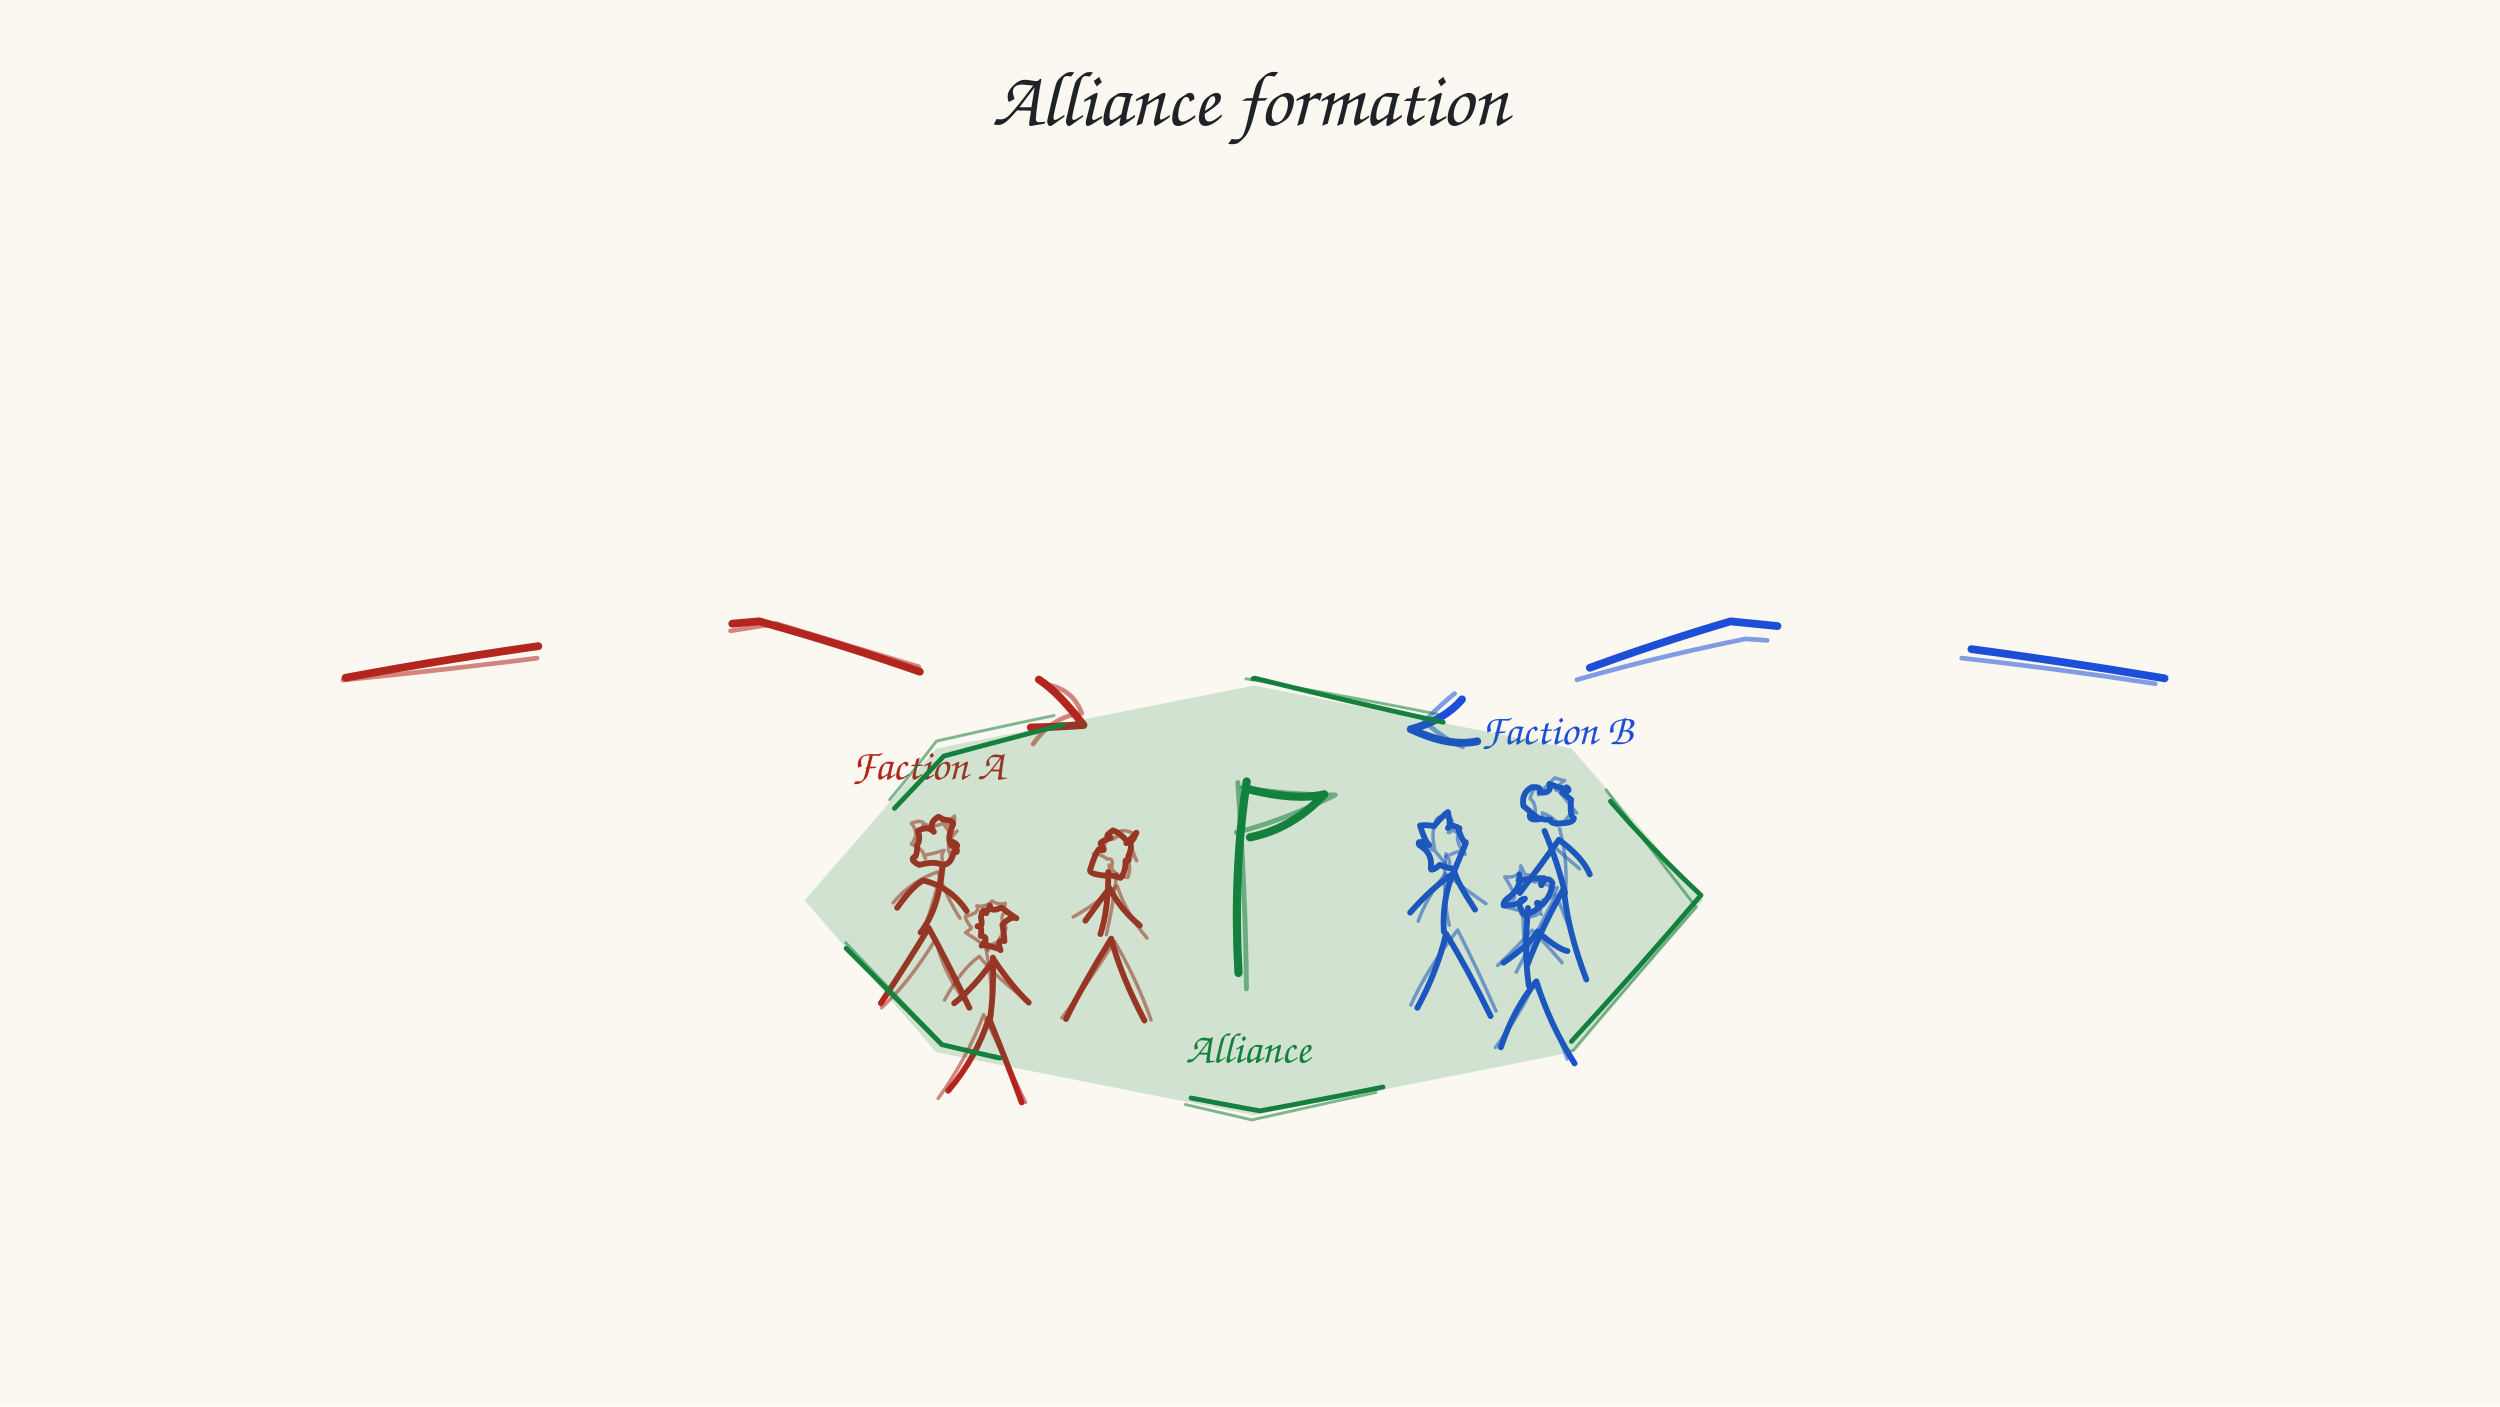
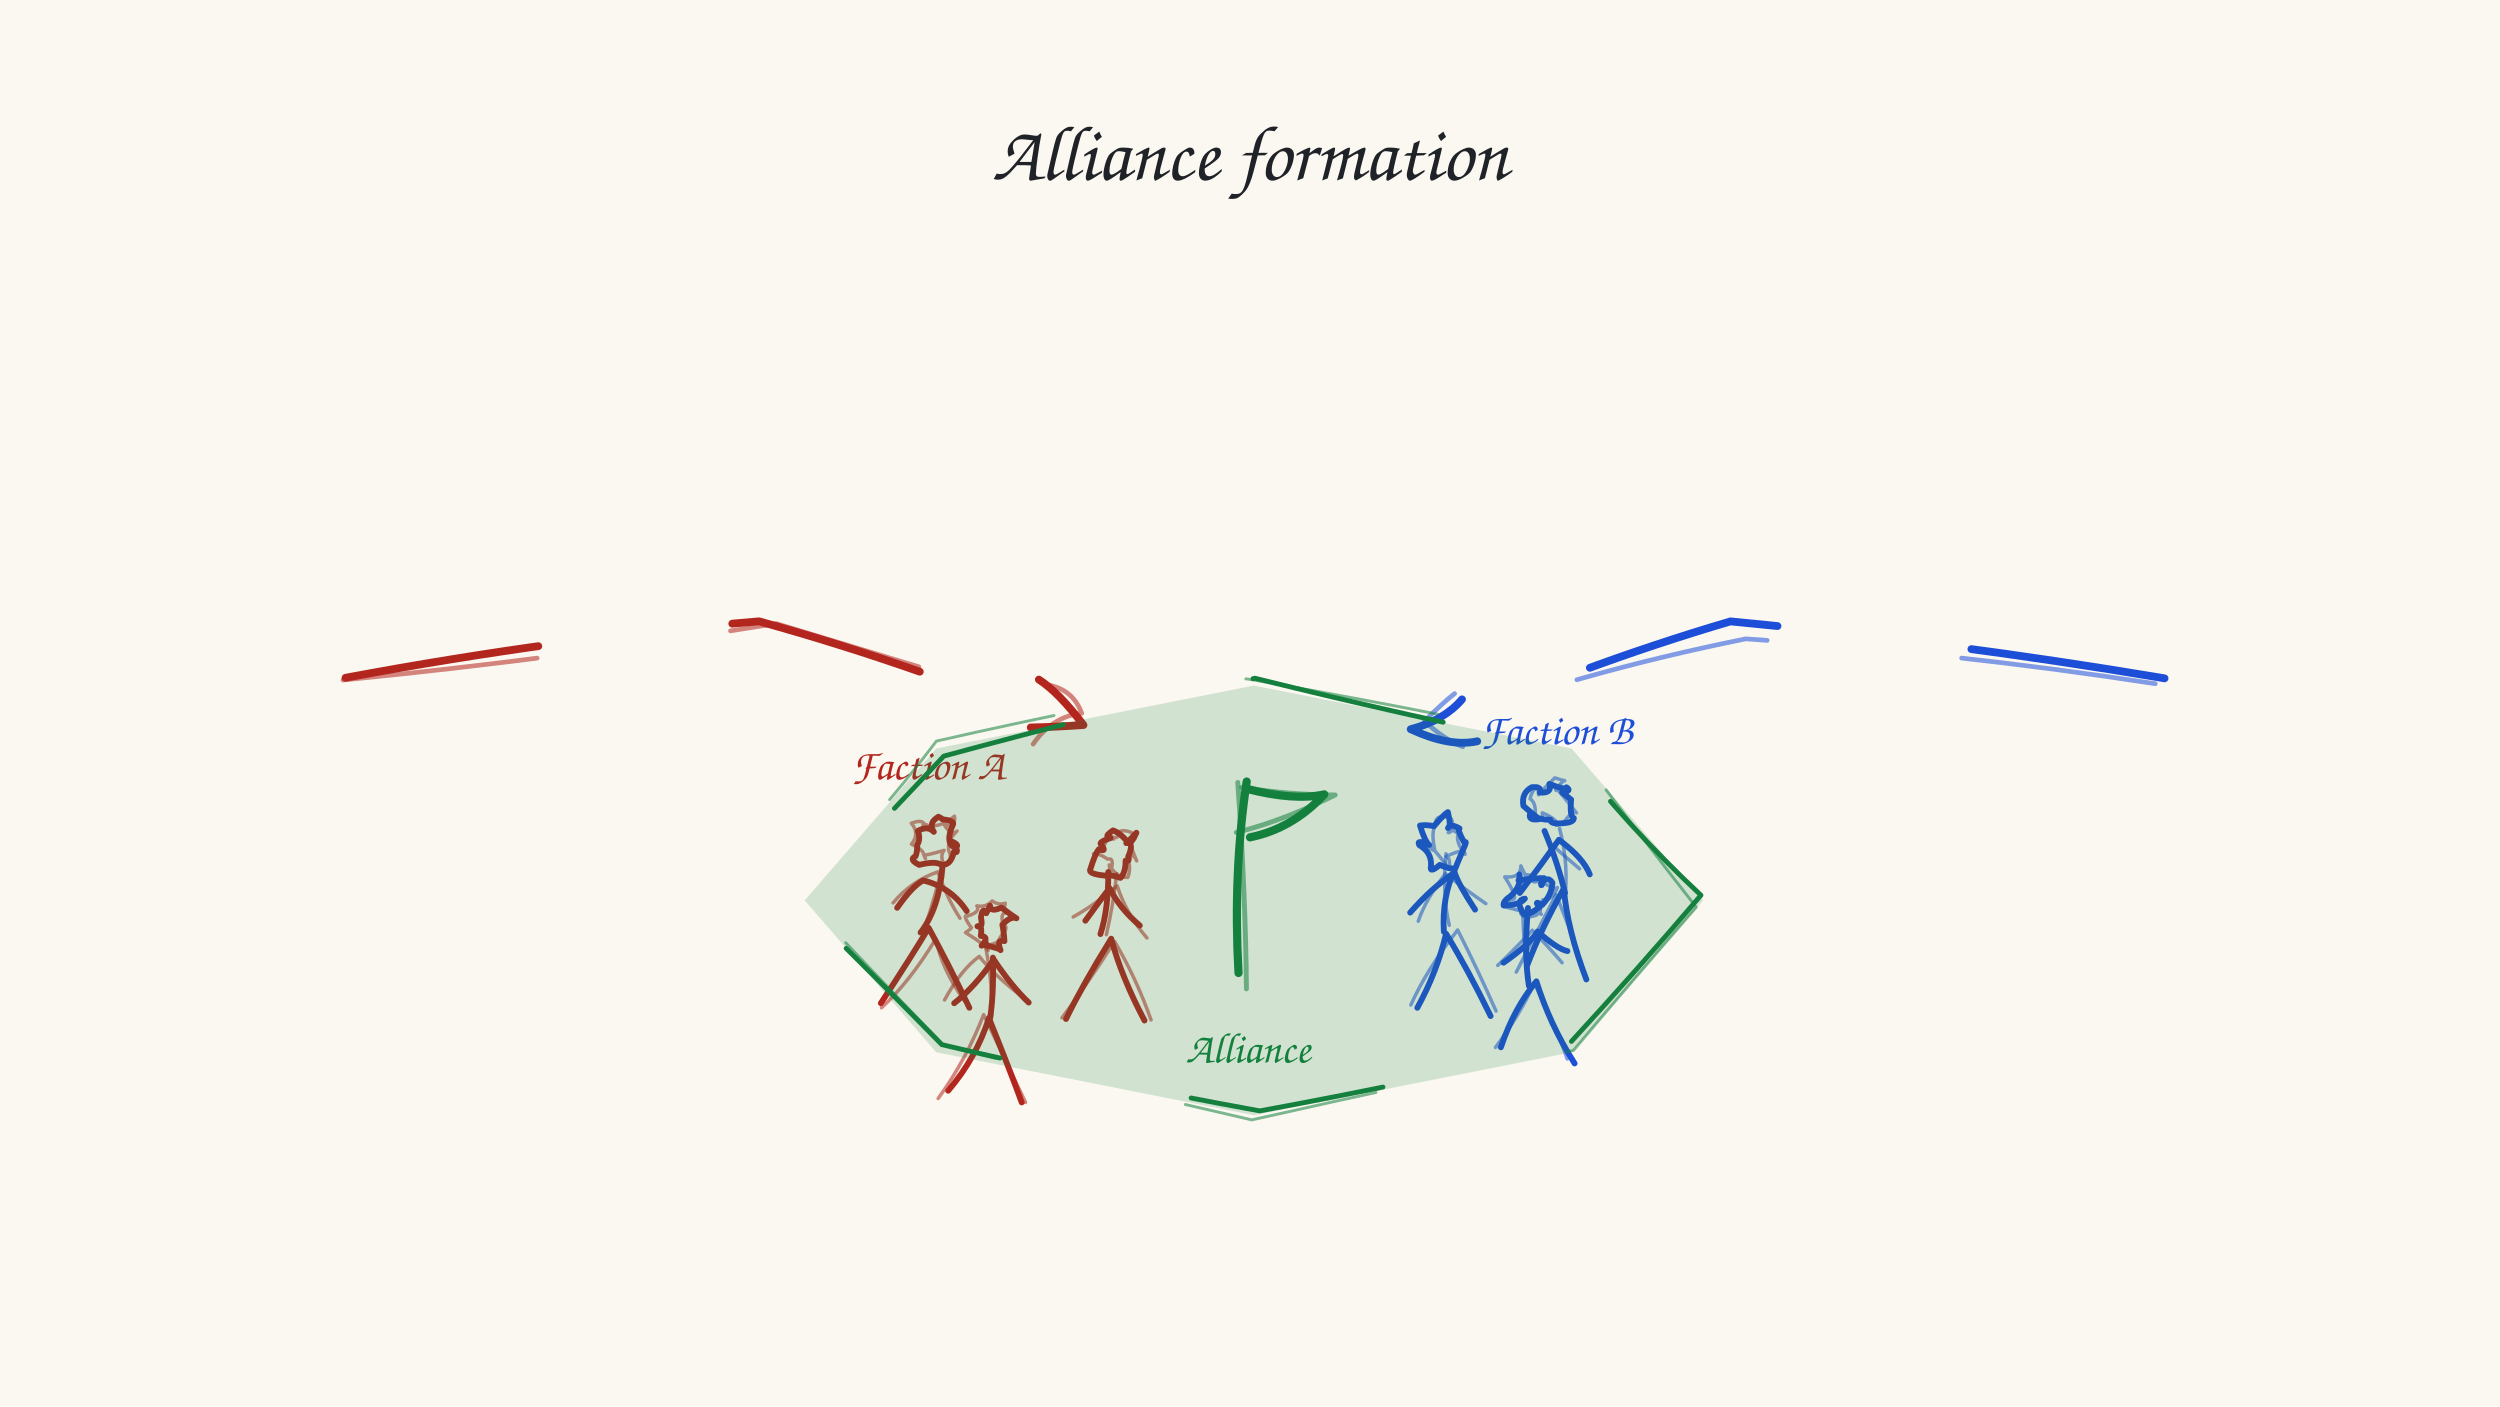
<svg xmlns="http://www.w3.org/2000/svg" viewBox="0 0 1280 720" width="1280" height="720">
  <rect x="0" y="0" width="1280" height="720" fill="#fbf8f1" />
  <g data-id="alliance-flag" data-kind="prop">
    <g transform="translate(639 500) scale(1.4 1.4)">
      <path d="M -3.49 -1.32 Q -5.53 -37.85 -0.5 -71.33" fill="none" stroke="#15803d" stroke-width="3" stroke-linecap="round" stroke-linejoin="round" />
      <path d="M -0.59 4.49 Q -0.9 -29.97 -3.75 -70.97" fill="none" stroke="#15803d" stroke-width="1.8" stroke-linecap="round" stroke-linejoin="round" stroke-opacity="0.55" />
      <path d="M -0.63 -68.69 Q 16.96 -64.18 27.87 -66.63 Q 16.29 -54.11 0.73 -50.92" fill="none" stroke="#15803d" stroke-width="3" stroke-linecap="round" stroke-linejoin="round" />
      <path d="M -2.32 -69.18 Q 15.44 -66.39 31.87 -66.41 Q 12.24 -56.77 -4.29 -52.71" fill="none" stroke="#15803d" stroke-width="1.8" stroke-linecap="round" stroke-linejoin="round" stroke-opacity="0.55" />
    </g>
-     <text x="639" y="544" font-size="22" font-family="'Segoe Print', 'Comic Sans MS', 'Comic Neue', cursive" text-anchor="middle" fill="#15803d" stroke="#fbf8f1" stroke-width="3.67" paint-order="stroke">Alliance</text>
+     <text data-role="label" x="639" y="544" font-size="22" font-family="'Segoe Print', 'Comic Sans MS', 'Comic Neue', cursive" text-anchor="middle" fill="#15803d" stroke="#fbf8f1" stroke-width="3.67" paint-order="stroke">Alliance</text>
  </g>
  <g data-id="west-1" data-kind="figure">
    <g transform="translate(475 517) scale(1 1)">
      <path d="M 7.57 -73.39 Q 5.91 -52.04 -3.66 -39.55" fill="none" stroke="#b3261e" stroke-width="3" stroke-linecap="round" stroke-linejoin="round" />
      <path d="M 7.08 -73.25 Q 4.61 -59.86 -1.88 -41.2" fill="none" stroke="#b3261e" stroke-width="1.8" stroke-linecap="round" stroke-linejoin="round" stroke-opacity="0.55" />
      <path d="M -15.65 -52.21 Q -7.78 -63.46 -2.34 -66.19 Q 11.74 -62.94 19.97 -50.52" fill="none" stroke="#b3261e" stroke-width="3" stroke-linecap="round" stroke-linejoin="round" />
      <path d="M -17.73 -54.72 Q -8.54 -65.85 5.19 -70.62 Q 10.18 -56.54 16.5 -46.89" fill="none" stroke="#b3261e" stroke-width="1.8" stroke-linecap="round" stroke-linejoin="round" stroke-opacity="0.55" />
      <path d="M -23.99 -3.37 Q -8.31 -27.28 0.48 -41.95 Q 10.93 -22.8 21.31 -1.03" fill="none" stroke="#b3261e" stroke-width="3" stroke-linecap="round" stroke-linejoin="round" />
      <path d="M -23.68 -1.03 Q -9.31 -14.15 4.17 -36.36 Q 7.03 -20.97 18.59 -4.87" fill="none" stroke="#b3261e" stroke-width="1.8" stroke-linecap="round" stroke-linejoin="round" stroke-opacity="0.55" />
      <path d="M 13.5 -83.21 Q 17.08 -83.8 12.69 -86.02 Q 16.93 -79.77 13.29 -80.66 Q 11.81 -73.66 6.86 -74.28 Q 3.92 -76.26 -4.35 -74.18 Q -9.92 -76.99 -6.3 -78.52 Q -5.38 -80.24 -5.36 -84.5 Q -3.56 -87.43 -5.03 -91.54 Q -0.07 -94.44 3.11 -91.09 Q 0.03 -95.57 5.46 -98.83 Q 7.96 -97.53 7.61 -97.48 Q 14.4 -96.81 12.76 -94.46 Q 8.92 -85.48 13.5 -83.21" fill="none" stroke="#b3261e" stroke-width="3" stroke-linecap="round" stroke-linejoin="round" />
      <path d="M 14.99 -91.49 Q 9.75 -86.55 10.78 -81.38 Q 13.3 -76.02 8.34 -74.18 Q 6.12 -78.9 8.38 -81.63 Q -0.33 -79.06 -1.99 -79.2 Q -0.14 -75.1 -2.17 -79.86 Q -2.61 -82.06 -8.33 -84.8 Q -3.9 -90.26 -8.41 -95.5 Q -1.03 -98.31 -1.82 -92.89 Q -3.66 -96.64 0.28 -94.15 Q 7.33 -93.56 13.69 -99.14 Q 14.65 -94.1 8.58 -94.48 Q 12.34 -88.73 14.99 -91.49" fill="none" stroke="#b3261e" stroke-width="1.8" stroke-linecap="round" stroke-linejoin="round" stroke-opacity="0.55" />
    </g>
-     <text x="475" y="399" font-size="22" font-family="'Segoe Print', 'Comic Sans MS', 'Comic Neue', cursive" text-anchor="middle" fill="#b3261e" stroke="#fbf8f1" stroke-width="3.67" paint-order="stroke">Faction A</text>
+     <text data-role="label" x="475" y="399" font-size="22" font-family="'Segoe Print', 'Comic Sans MS', 'Comic Neue', cursive" text-anchor="middle" fill="#b3261e" stroke="#fbf8f1" stroke-width="3.67" paint-order="stroke">Faction A</text>
  </g>
  <g data-id="east-1" data-kind="figure">
    <g transform="translate(797 499) scale(-1 1)">
      <path d="M 6.2 -73.53 Q -0.25 -58.24 -4.29 -41.83" fill="none" stroke="#1d4ed8" stroke-width="3" stroke-linecap="round" stroke-linejoin="round" />
      <path d="M -1.51 -74.77 Q -6.5 -56.19 -3.99 -37.05" fill="none" stroke="#1d4ed8" stroke-width="1.8" stroke-linecap="round" stroke-linejoin="round" stroke-opacity="0.55" />
      <path d="M -16.96 -51.32 Q -13.58 -59.89 -1.14 -69.02 Q 7.6 -56.71 18.89 -41.81" fill="none" stroke="#1d4ed8" stroke-width="3" stroke-linecap="round" stroke-linejoin="round" />
      <path d="M -11.74 -54.18 Q -4.69 -60.02 1.92 -66.03 Q 7.15 -56.69 18.36 -44.05" fill="none" stroke="#1d4ed8" stroke-width="1.8" stroke-linecap="round" stroke-linejoin="round" stroke-opacity="0.55" />
      <path d="M -15.21 2.48 Q -5.49 -22.86 -3.67 -44.05 Q 7.89 -23.59 15.12 -4.64" fill="none" stroke="#1d4ed8" stroke-width="3" stroke-linecap="round" stroke-linejoin="round" />
      <path d="M -15.33 2.91 Q -8.02 -21.33 0.34 -40.86 Q 8.15 -25.66 20.67 -1.29" fill="none" stroke="#1d4ed8" stroke-width="1.8" stroke-linecap="round" stroke-linejoin="round" stroke-opacity="0.55" />
      <path d="M 17.01 -86.37 Q 11.56 -81.58 8.84 -79.57 Q 14.83 -78.7 13.56 -82.39 Q 9.39 -79.12 3.18 -79.3 Q 3.29 -76.72 -3.93 -77.6 Q -8.76 -77.96 -8.8 -80.13 Q -6.62 -81.05 -7.41 -89.61 Q -0.54 -95.02 -2.83 -93.23 Q -8.05 -94.02 -5.02 -95.9 Q -4.71 -94.22 3.71 -97.63 Q 2.12 -92.74 8.57 -93.21 Q 7.31 -96.38 12.74 -95.94 Q 18.2 -92.97 17.01 -86.37" fill="none" stroke="#1d4ed8" stroke-width="3" stroke-linecap="round" stroke-linejoin="round" />
      <path d="M 13.61 -90 Q 10.21 -87.98 11.08 -80.25 Q 6.66 -79.09 7.33 -82.83 Q 1.76 -80.59 -0.3 -77.67 Q -0.17 -76.07 0.04 -76.51 Q -0.17 -76.3 -3.97 -78.4 Q -8.88 -85.02 -10.13 -82.82 Q -2.33 -92.79 -0.56 -94.45 Q 2.58 -93.45 -3.81 -99.46 Q -5.59 -98.63 0.92 -100.73 Q 9.23 -92.65 9.26 -92.1 Q 9.51 -98.06 10.44 -95.9 Q 12.95 -93.63 13.61 -90" fill="none" stroke="#1d4ed8" stroke-width="1.8" stroke-linecap="round" stroke-linejoin="round" stroke-opacity="0.55" />
    </g>
-     <text x="797" y="381" font-size="22" font-family="'Segoe Print', 'Comic Sans MS', 'Comic Neue', cursive" text-anchor="middle" fill="#1d4ed8" stroke="#fbf8f1" stroke-width="3.67" paint-order="stroke">Faction B</text>
+     <text data-role="label" x="797" y="381" font-size="22" font-family="'Segoe Print', 'Comic Sans MS', 'Comic Neue', cursive" text-anchor="middle" fill="#1d4ed8" stroke="#fbf8f1" stroke-width="3.67" paint-order="stroke">Faction B</text>
  </g>
  <g data-id="west-2" data-kind="figure">
    <g transform="translate(503 562) scale(1 1)">
      <path d="M 5.37 -71.69 Q 5.94 -50.99 3.39 -37.37" fill="none" stroke="#b3261e" stroke-width="3" stroke-linecap="round" stroke-linejoin="round" />
      <path d="M 1.18 -79.28 Q 5.11 -61.44 4.79 -41.66" fill="none" stroke="#b3261e" stroke-width="1.8" stroke-linecap="round" stroke-linejoin="round" stroke-opacity="0.55" />
      <path d="M -14.45 -48.34 Q -3.84 -56.78 5.8 -70.72 Q 14.84 -57.13 23.69 -48.7" fill="none" stroke="#b3261e" stroke-width="3" stroke-linecap="round" stroke-linejoin="round" />
      <path d="M -19.39 -50 Q -11.04 -65.48 -1.62 -72.32 Q 6.14 -62.53 21.58 -50.63" fill="none" stroke="#b3261e" stroke-width="1.8" stroke-linecap="round" stroke-linejoin="round" stroke-opacity="0.55" />
      <path d="M -17.54 -3.56 Q -3.01 -20.58 3.32 -40.75 Q 13.67 -15.15 20.12 2.44" fill="none" stroke="#b3261e" stroke-width="3" stroke-linecap="round" stroke-linejoin="round" />
      <path d="M -22.65 0.41 Q -8.1 -19.73 0.6 -42.5 Q 12.94 -17.06 22.07 2.46" fill="none" stroke="#b3261e" stroke-width="1.8" stroke-linecap="round" stroke-linejoin="round" stroke-opacity="0.55" />
      <path d="M 10.21 -88.53 Q 10.97 -85.14 11.27 -80.14 Q 7.04 -81.21 9.28 -75.52 Q 9.35 -76.22 1.88 -77.97 Q 2.33 -80.37 -0.39 -77.8 Q 3.82 -82.55 -0.81 -82.81 Q 0.07 -88.76 -2.55 -87.75 Q 0.48 -86.48 -0.76 -92.3 Q 0.13 -98.03 1.96 -94.43 Q 4.89 -100.35 3.84 -98.02 Q 4.19 -94.83 9.74 -97.32 Q 15.49 -92.95 17.41 -91.85 Q 14.46 -93.12 10.21 -88.53" fill="none" stroke="#b3261e" stroke-width="3" stroke-linecap="round" stroke-linejoin="round" />
      <path d="M 10.56 -88.56 Q 13.91 -87.65 9.86 -83.23 Q 6.82 -77.98 6.63 -79.16 Q 0.49 -76.78 2.18 -80.47 Q 1.75 -78.25 2.96 -75.51 Q 1.63 -78.19 -8.64 -84.51 Q -4.68 -87.21 -5.86 -87.21 Q -10.73 -94.19 -7.43 -93.06 Q -0.84 -95.11 -2.86 -98.19 Q 1.89 -97.3 5.02 -100.76 Q 7.87 -98.45 11.7 -99.55 Q 10.49 -94.08 11.72 -94.59 Q 9.13 -94.32 10.56 -88.56" fill="none" stroke="#b3261e" stroke-width="1.8" stroke-linecap="round" stroke-linejoin="round" stroke-opacity="0.55" />
    </g>
  </g>
  <g data-id="east-2" data-kind="figure">
    <g transform="translate(787 543) scale(-1 1)">
      <path d="M 4.66 -78.11 Q 6.8 -54.37 4.19 -38.19" fill="none" stroke="#1d4ed8" stroke-width="3" stroke-linecap="round" stroke-linejoin="round" />
      <path d="M 7.32 -77.45 Q 7.09 -58.6 4 -36.31" fill="none" stroke="#1d4ed8" stroke-width="1.8" stroke-linecap="round" stroke-linejoin="round" stroke-opacity="0.55" />
      <path d="M -15.51 -56.05 Q -10.32 -57.12 -0.26 -66.07 Q 4.02 -59.27 17.18 -50.1" fill="none" stroke="#1d4ed8" stroke-width="3" stroke-linecap="round" stroke-linejoin="round" />
      <path d="M -12.77 -50.09 Q -6 -58.08 2.47 -66.72 Q 12.74 -55.68 20.15 -48.72" fill="none" stroke="#1d4ed8" stroke-width="1.8" stroke-linecap="round" stroke-linejoin="round" stroke-opacity="0.55" />
      <path d="M -19.19 1.47 Q -6.51 -18.41 0.37 -40.56 Q 11.84 -26.8 18.55 -6.78" fill="none" stroke="#1d4ed8" stroke-width="3" stroke-linecap="round" stroke-linejoin="round" />
      <path d="M -15.4 -0.81 Q -9.75 -17.11 1.47 -39.49 Q 8.56 -23.83 21.31 -6.72" fill="none" stroke="#1d4ed8" stroke-width="1.8" stroke-linecap="round" stroke-linejoin="round" stroke-opacity="0.55" />
      <path d="M 13.49 -84.29 Q 17.68 -81.42 17.12 -79.41 Q 8.8 -79.63 6.27 -82.89 Q 11.02 -82.21 7.65 -76.31 Q 6.37 -72.64 -1.13 -78.5 Q 1.97 -82.43 -2.57 -79.66 Q -7.61 -85.03 -7.83 -91 Q -5.51 -94.84 -1.98 -90.65 Q -2.14 -87.91 -3.51 -93.39 Q 1.62 -93.39 8 -92.51 Q 7.99 -91.29 9.53 -92.24 Q 8.65 -94.27 9.03 -95.26 Q 8.03 -89.13 13.49 -84.29" fill="none" stroke="#1d4ed8" stroke-width="3" stroke-linecap="round" stroke-linejoin="round" />
      <path d="M 12 -82.67 Q 19.14 -80.88 17.23 -78.94 Q 15.74 -78.47 8.65 -76.67 Q 8.23 -71.76 0.35 -74.44 Q 2.79 -76.46 -2.19 -74.91 Q -0.75 -74.59 -2.88 -82.28 Q -8.01 -81.98 -10.36 -88.58 Q -10.33 -86.66 -0.82 -92.37 Q 0.63 -90.73 2.96 -92.02 Q -0.12 -94.82 5.89 -95.19 Q 5.23 -92.81 8.32 -99.66 Q 8.27 -93.23 16.57 -94.05 Q 9.99 -83.61 12 -82.67" fill="none" stroke="#1d4ed8" stroke-width="1.8" stroke-linecap="round" stroke-linejoin="round" stroke-opacity="0.55" />
    </g>
  </g>
  <g data-id="west-3" data-kind="figure">
    <g transform="translate(567 523) scale(1 1)">
      <path d="M 0.43 -76.52 Q 0.6 -57.67 -3.58 -44.76" fill="none" stroke="#b3261e" stroke-width="3" stroke-linecap="round" stroke-linejoin="round" />
      <path d="M 4.76 -75.64 Q 3 -59.85 -0.54 -44.46" fill="none" stroke="#b3261e" stroke-width="1.8" stroke-linecap="round" stroke-linejoin="round" stroke-opacity="0.55" />
      <path d="M -11.28 -51.6 Q -2.17 -64.28 1.15 -68.2 Q 6.41 -57.73 16.56 -49.15" fill="none" stroke="#b3261e" stroke-width="3" stroke-linecap="round" stroke-linejoin="round" />
      <path d="M -17.52 -53.52 Q -7.06 -59.37 5.03 -69.4 Q 9.53 -55.24 20.22 -42.78" fill="none" stroke="#b3261e" stroke-width="1.8" stroke-linecap="round" stroke-linejoin="round" stroke-opacity="0.55" />
      <path d="M -21.2 -1.28 Q -12.71 -18.73 1.94 -42.39 Q 7.11 -22.95 18.98 -0.49" fill="none" stroke="#b3261e" stroke-width="3" stroke-linecap="round" stroke-linejoin="round" />
      <path d="M -23.26 -1.88 Q -11.33 -17.61 3.67 -40.94 Q 14.73 -22.29 22.34 -0.78" fill="none" stroke="#b3261e" stroke-width="1.8" stroke-linecap="round" stroke-linejoin="round" stroke-opacity="0.55" />
      <path d="M 9.66 -91.33 Q 13.85 -91.97 10.74 -84.59 Q 11.52 -81.45 9.3 -82.39 Q 9.38 -76.28 6.68 -73.54 Q -0.79 -75.82 -0.79 -74.62 Q -9.06 -75.4 -8.93 -77.41 Q -6.29 -86.03 -4.38 -88.18 Q 0.14 -86.43 -3.39 -90.73 Q -4.45 -91.94 1.58 -93.91 Q -2.35 -94.37 2.89 -97.83 Q 6.65 -96.53 10.8 -91.38 Q 11.93 -90.44 14.84 -96.63 Q 10.93 -92.34 9.66 -91.33" fill="none" stroke="#b3261e" stroke-width="3" stroke-linecap="round" stroke-linejoin="round" />
      <path d="M 14.97 -82.24 Q 13.72 -85.85 10.07 -84.5 Q 12.4 -78.51 10.42 -73.8 Q 5.05 -73.2 0.92 -80.18 Q 1.18 -78.38 1.46 -76.19 Q 4.07 -84.12 0.14 -83.12 Q -4.48 -86.26 -7.15 -85.81 Q 0.4 -89.6 -0.25 -96.01 Q 4.86 -91.58 2.64 -94.53 Q 6.3 -93.34 4.95 -96.42 Q 7.75 -98.93 12.81 -96.46 Q 16.58 -93.49 11.06 -92.02 Q 12.03 -89.77 14.97 -82.24" fill="none" stroke="#b3261e" stroke-width="1.8" stroke-linecap="round" stroke-linejoin="round" stroke-opacity="0.55" />
    </g>
  </g>
  <g data-id="east-3" data-kind="figure">
    <g transform="translate(744 517) scale(-1 1)">
      <path d="M -0.97 -72.02 Q 5.81 -57.87 4.74 -39.98" fill="none" stroke="#1d4ed8" stroke-width="3" stroke-linecap="round" stroke-linejoin="round" />
      <path d="M 3.64 -79.87 Q 5.71 -59.1 1.97 -43.28" fill="none" stroke="#1d4ed8" stroke-width="1.8" stroke-linecap="round" stroke-linejoin="round" stroke-opacity="0.55" />
      <path d="M -11.22 -51.28 Q -2.38 -64.75 -0.79 -70.27 Q 10.89 -62.56 21.99 -49.75" fill="none" stroke="#1d4ed8" stroke-width="3" stroke-linecap="round" stroke-linejoin="round" />
      <path d="M -16.73 -54.35 Q -4.97 -62.48 3.93 -69.65 Q 13.91 -56.82 17.86 -45.34" fill="none" stroke="#1d4ed8" stroke-width="1.8" stroke-linecap="round" stroke-linejoin="round" stroke-opacity="0.55" />
      <path d="M -19.19 3.22 Q -7.61 -20.62 3.62 -38.94 Q 8.13 -19.64 18.33 -1.02" fill="none" stroke="#1d4ed8" stroke-width="3" stroke-linecap="round" stroke-linejoin="round" />
      <path d="M -21.96 0.65 Q -12.54 -20.68 -2.32 -40.85 Q 13.76 -20.26 21.65 -2.43" fill="none" stroke="#1d4ed8" stroke-width="1.8" stroke-linecap="round" stroke-linejoin="round" stroke-opacity="0.55" />
      <path d="M 12.25 -84.38 Q 19.09 -87.48 17.3 -84.27 Q 10.85 -80.64 11.33 -73.56 Q 12.25 -69.54 6.84 -74.18 Q -1.49 -70.45 -1.83 -74.23 Q -4.29 -79.84 -5.43 -82.72 Q -7.42 -86.92 -5.71 -85.61 Q -1.91 -92.5 -3.27 -92.84 Q 1.48 -95.58 2.63 -93.03 Q 0.85 -93.74 2.69 -101.2 Q 4.47 -100.32 9.85 -93.99 Q 13.47 -94.81 16.95 -94.33 Q 14.47 -86.11 12.25 -84.38" fill="none" stroke="#1d4ed8" stroke-width="3" stroke-linecap="round" stroke-linejoin="round" />
      <path d="M 9.5 -82.3 Q 10.11 -80.3 14.4 -85.64 Q 11.44 -84.2 6.74 -78.25 Q 2.33 -72.43 1.78 -72.2 Q 1.55 -78.46 3.55 -78.43 Q -5.93 -83.2 -6.11 -79.61 Q -0.67 -86.43 -2.88 -91.1 Q -0.61 -90.34 -0.28 -92.67 Q 4.56 -89.44 1.06 -91.28 Q -0.35 -97.42 1.5 -98.08 Q 8.46 -100.36 9.05 -95.9 Q 8.75 -98.28 7.87 -95.33 Q 11.73 -93.15 9.5 -82.3" fill="none" stroke="#1d4ed8" stroke-width="1.8" stroke-linecap="round" stroke-linejoin="round" stroke-opacity="0.55" />
    </g>
  </g>
  <g data-id="join-west" data-kind="arrow">
    <path d="M 176.94 347.02 Q 285.81 326.69 388.64 318.12 Q 473.28 341.6 553.72 376.12" fill="none" stroke="#b3261e" stroke-width="4" stroke-linecap="round" stroke-linejoin="round" pathLength="100" stroke-dasharray="100" stroke-dashoffset="0" />
    <path d="M 175.63 348.18 Q 287.29 337.17 397.41 319.29 Q 473.01 342.1 549.91 365.44" fill="none" stroke="#b3261e" stroke-width="2.4" stroke-linecap="round" stroke-linejoin="round" stroke-opacity="0.55" pathLength="100" stroke-dasharray="100" stroke-dashoffset="0" />
    <path d="M 527.75 372.46 Q 539.01 372.28 554.73 371.22 Q 541.97 354.41 531.9 347.95" fill="none" stroke="#b3261e" stroke-width="4" stroke-linecap="round" stroke-linejoin="round" pathLength="100" stroke-dasharray="100" stroke-dashoffset="0" />
    <path d="M 528.95 380.97 Q 538.83 366.75 553.85 365.21 Q 549.1 352.25 534.81 350.37" fill="none" stroke="#b3261e" stroke-width="2.4" stroke-linecap="round" stroke-linejoin="round" stroke-opacity="0.55" pathLength="100" stroke-dasharray="100" stroke-dashoffset="0" />
  </g>
  <g data-id="join-east" data-kind="arrow">
    <path d="M 1108.24 347.3 Q 997.93 328.78 886 318.15 Q 808.23 341.08 732.01 375.2" fill="none" stroke="#1d4ed8" stroke-width="4" stroke-linecap="round" stroke-linejoin="round" pathLength="100" stroke-dasharray="100" stroke-dashoffset="0" />
    <path d="M 1103.5 350.06 Q 1000.04 334.16 893.88 327.09 Q 809.21 344.11 734.1 372.01" fill="none" stroke="#1d4ed8" stroke-width="2.4" stroke-linecap="round" stroke-linejoin="round" stroke-opacity="0.55" pathLength="100" stroke-dasharray="100" stroke-dashoffset="0" />
    <path d="M 748.55 358.08 Q 739.3 368.89 722.29 373.36 Q 742.27 382.62 756.35 379.53" fill="none" stroke="#1d4ed8" stroke-width="4" stroke-linecap="round" stroke-linejoin="round" pathLength="100" stroke-dasharray="100" stroke-dashoffset="0" />
    <path d="M 744.76 355.12 Q 738.99 359.58 729.31 369.23 Q 739.49 378.67 748.9 382.33" fill="none" stroke="#1d4ed8" stroke-width="2.4" stroke-linecap="round" stroke-linejoin="round" stroke-opacity="0.55" pathLength="100" stroke-dasharray="100" stroke-dashoffset="0" />
  </g>
  <g data-id="common-ground" data-kind="region">
    <path d="M 872 461 804.63 538.78 642 571 479.37 538.78 412 461 479.37 383.22 642 351 804.63 383.22 872 461 Z" fill="#15803d" fill-opacity="0.18" stroke="none" />
    <path d="M 870.88 458.35 Q 838.52 496.34 801.95 536.07 Q 722.16 554.67 645 568.78 Q 561.31 553.57 482.22 534.86 Q 446.89 498.87 410.76 463.27 Q 445.76 426.99 483.22 387.13 Q 565.2 364.86 642.54 347.25 Q 722.98 367.29 802.26 382.95 Q 832.89 422.82 870.88 458.35" fill="none" stroke="#15803d" stroke-width="2.5" stroke-linecap="round" stroke-linejoin="round" pathLength="100" stroke-dasharray="100" stroke-dashoffset="0" />
    <path d="M 868.48 464.47 Q 833.22 505.01 805.59 537.82 Q 723.72 554.79 640.91 573.38 Q 565.95 556.33 483.18 535.16 Q 447.3 498.17 410.23 458.45 Q 448.42 420.51 479.46 379.43 Q 561.93 360.73 638.25 347.55 Q 719.84 361.66 803.72 379.56 Q 837.16 424.6 868.48 464.47" fill="none" stroke="#15803d" stroke-width="1.5" stroke-linecap="round" stroke-linejoin="round" stroke-opacity="0.55" pathLength="100" stroke-dasharray="100" stroke-dashoffset="0" />
  </g>
  <g data-id="title" data-kind="text">
-     <text x="640" y="64" font-size="40" font-family="'Segoe Print', 'Comic Sans MS', 'Comic Neue', cursive" text-anchor="middle" fill="#1f2328" stroke="#fbf8f1" stroke-width="6.67" paint-order="stroke">Alliance formation</text>
+     <text x="640" y="92" font-size="40" font-family="'Segoe Print', 'Comic Sans MS', 'Comic Neue', cursive" text-anchor="middle" fill="#1f2328" stroke="#fbf8f1" stroke-width="6.67" paint-order="stroke">Alliance formation</text>
  </g>
</svg>
